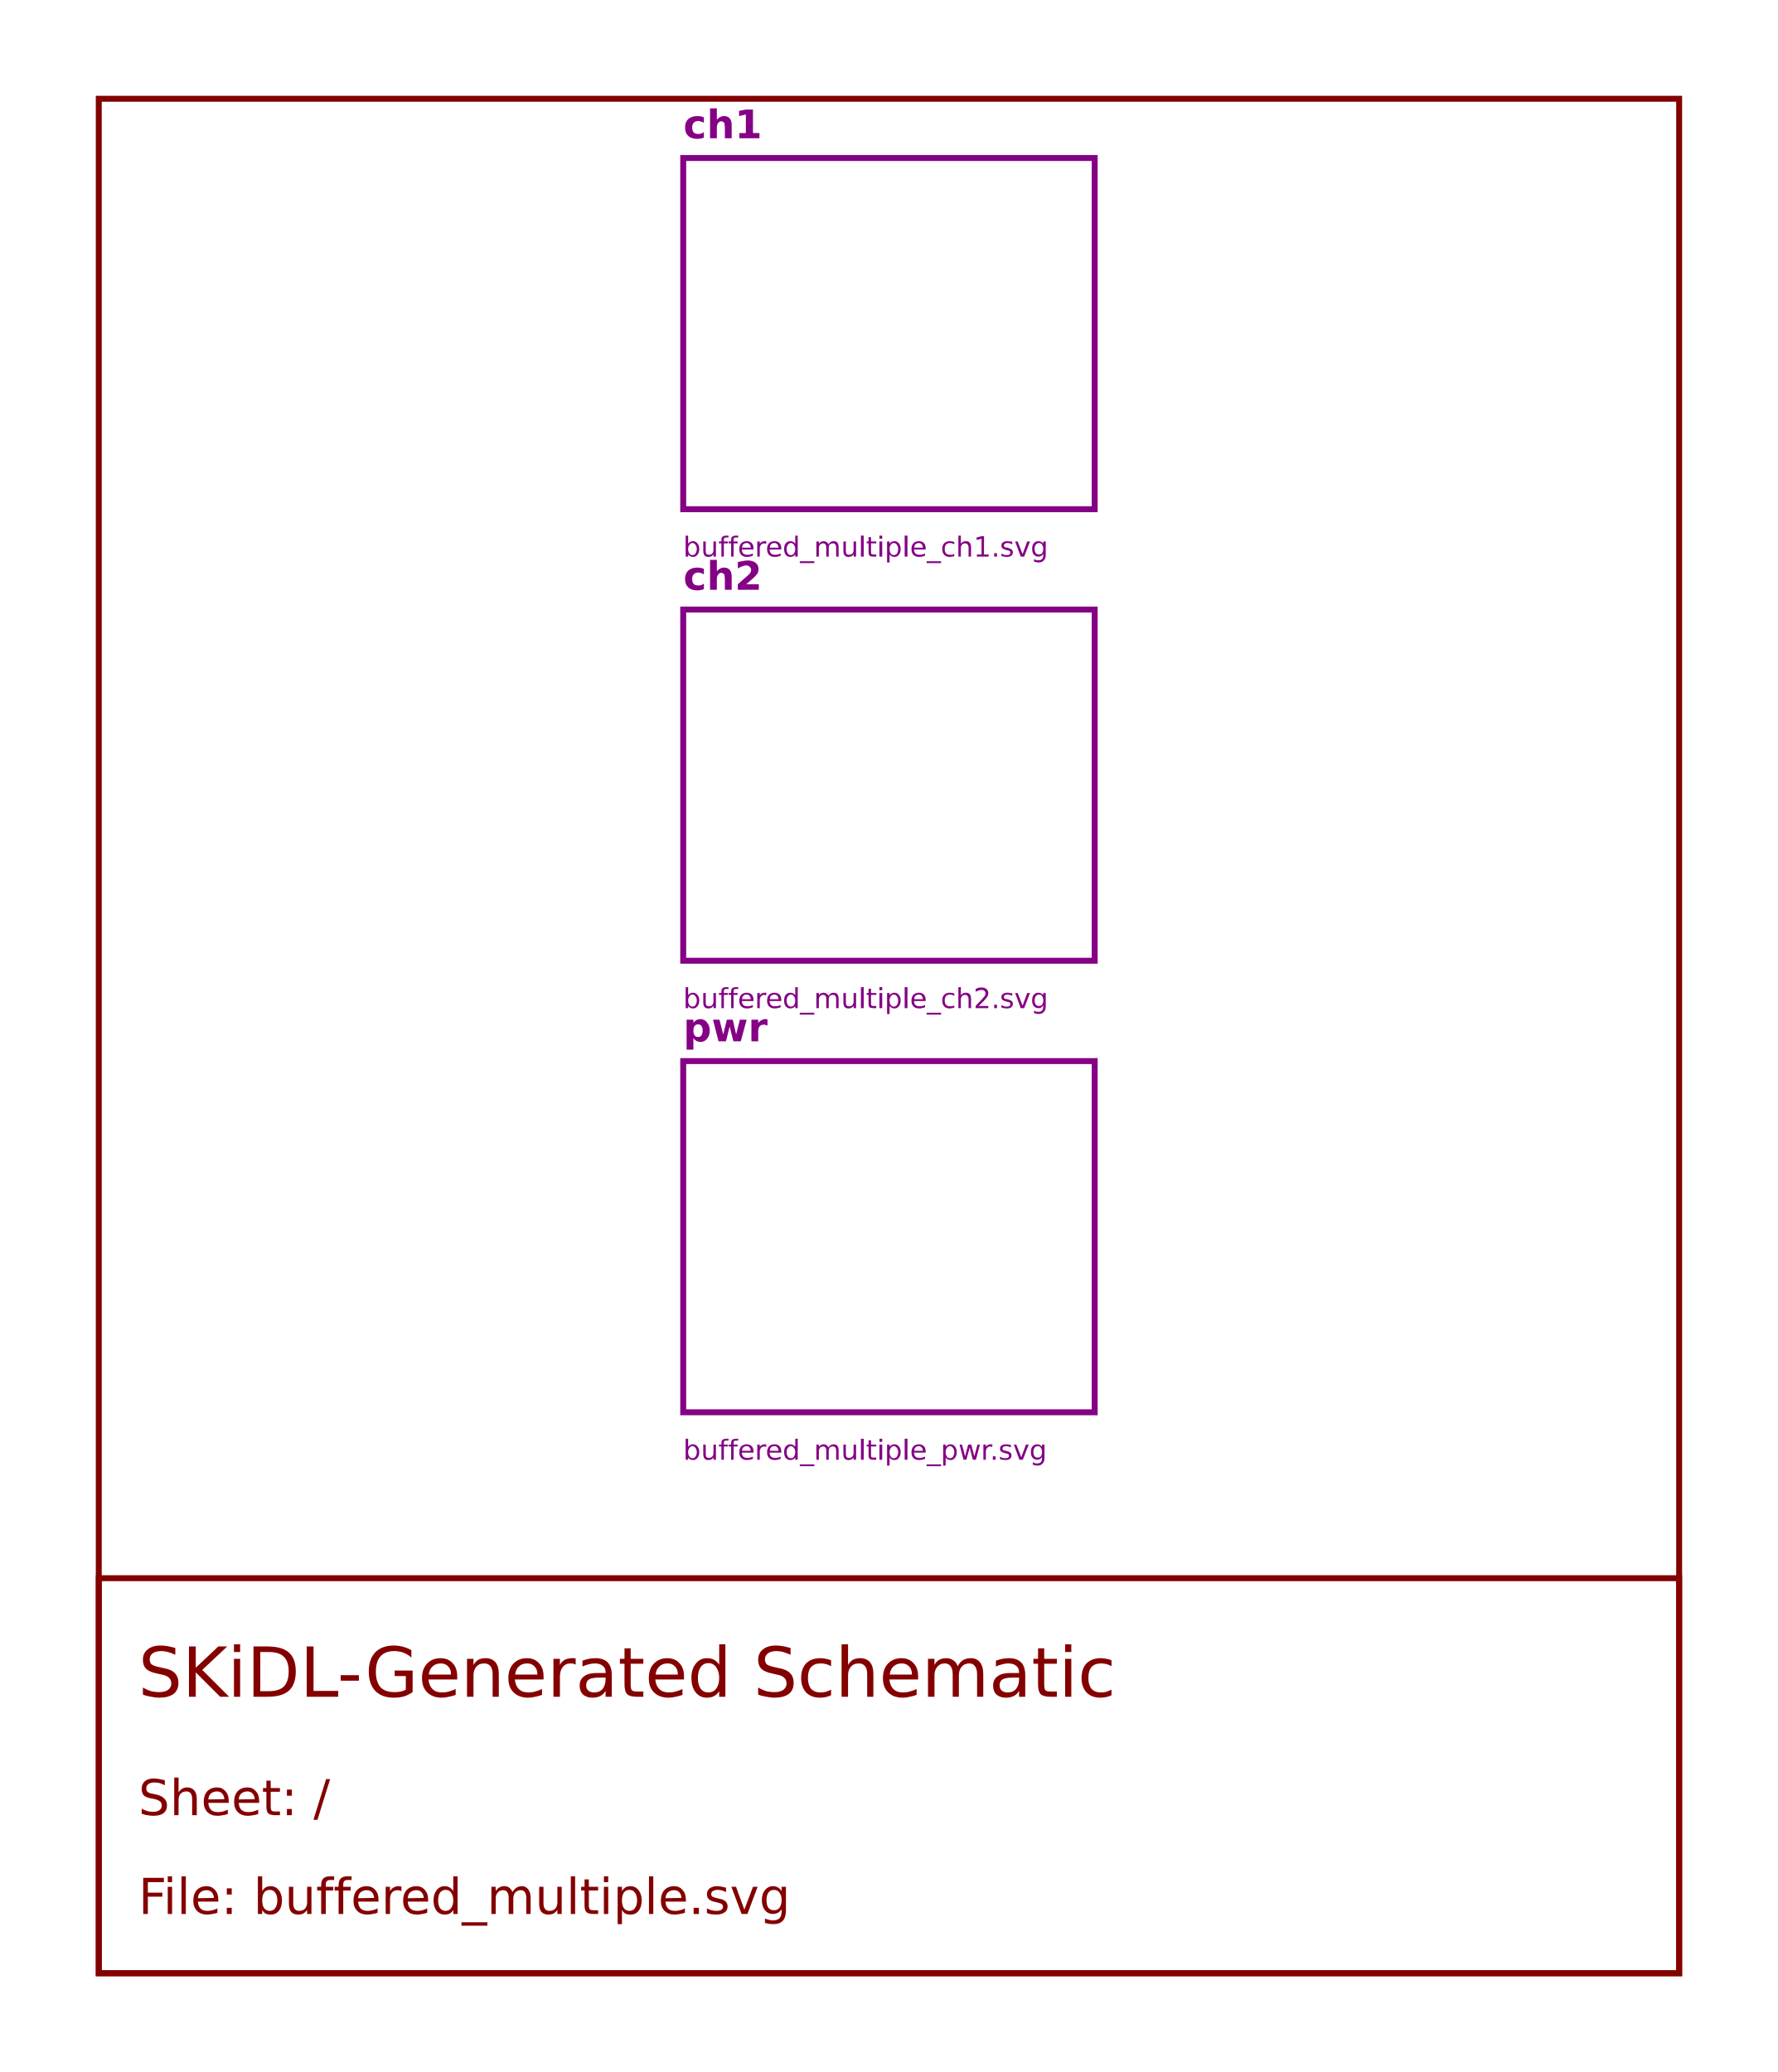
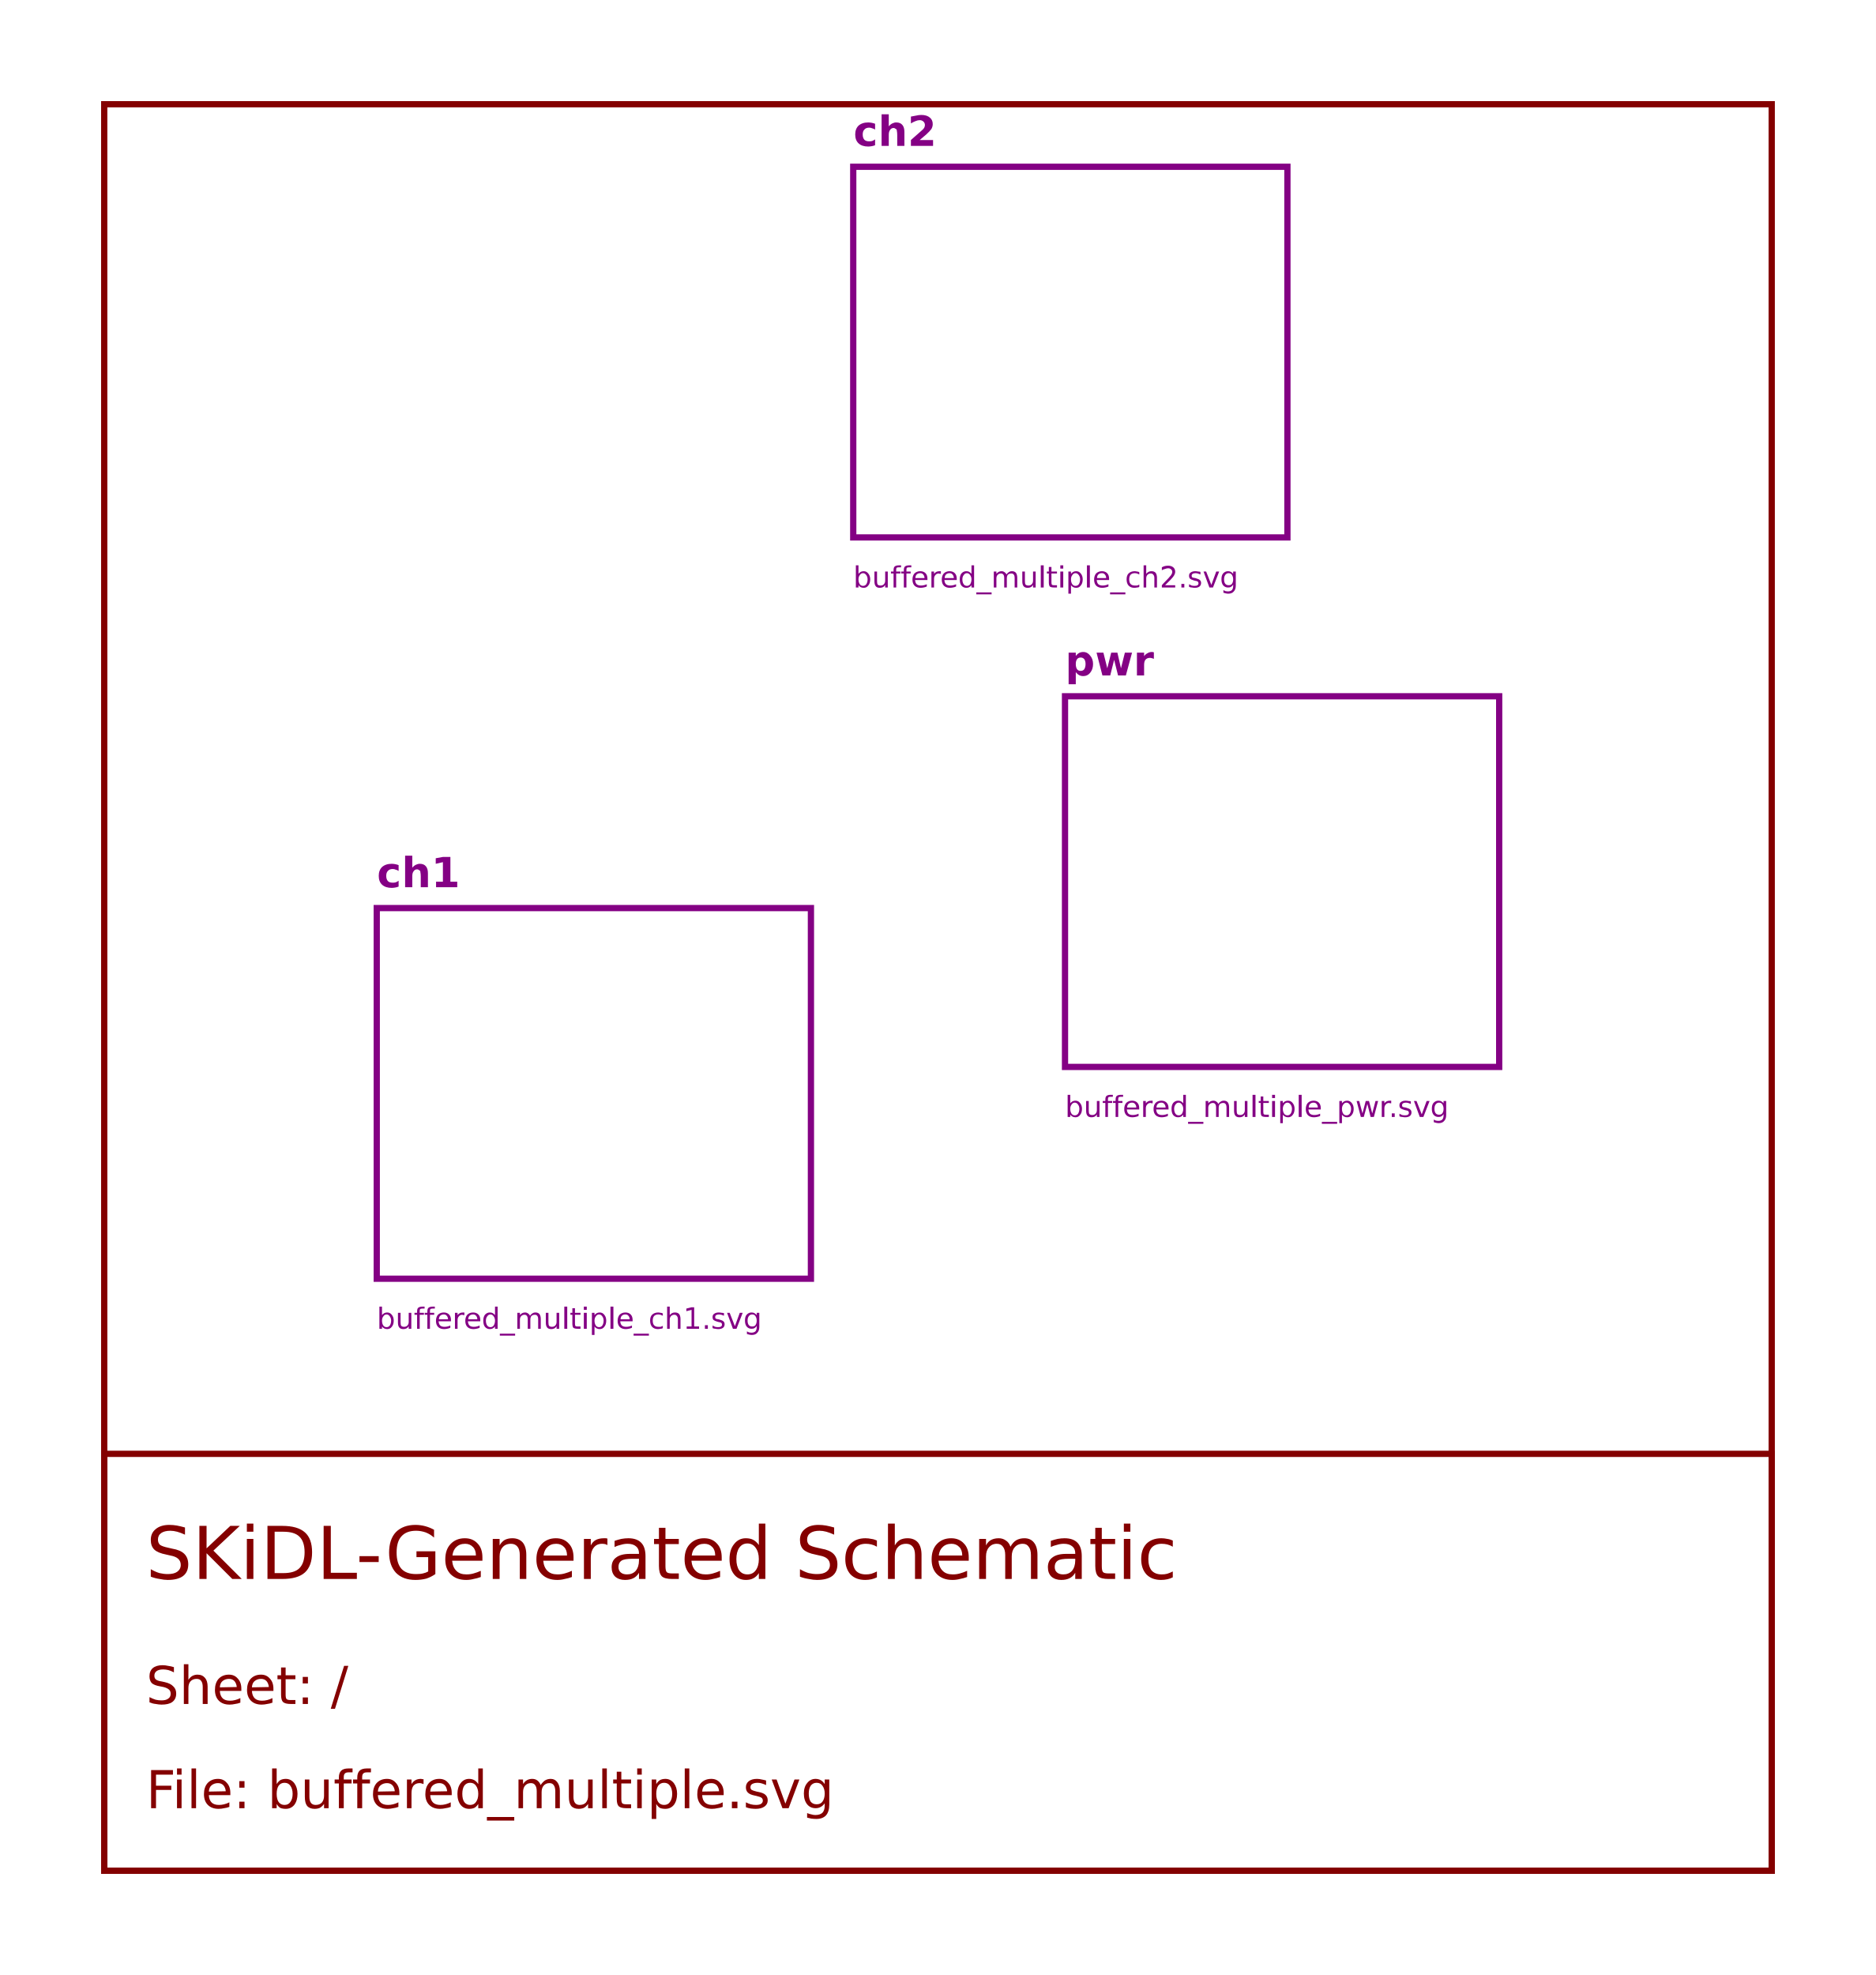
- <svg xmlns="http://www.w3.org/2000/svg" width="90.000mm" height="104.900mm" viewBox="0 0 90.000 104.900">
+ <svg xmlns="http://www.w3.org/2000/svg" width="90.000mm" height="94.740mm" viewBox="0 0 90.000 94.740">
  <style>
  text { font-family: "DejaVu Sans", Verdana, Arial, sans-serif; }
  a { cursor: pointer; }
  g.sheet:hover rect { stroke-width: 0.6; }
</style>
-   <rect width="90.000" height="104.900" style="fill:#FFFFFF" />
+   <rect width="90.000" height="94.740" style="fill:#FFFFFF" />
  <g class="frame">
-     <rect x="5.0" y="5.000" width="80.000" height="94.900" style="stroke:#840000; stroke-width:0.3; fill:none" />
-     <rect x="5.000" y="79.900" width="80.0" height="20.0" style="stroke:#840000; stroke-width:0.3; fill:none" />
-     <text x="7.000" y="85.900" style="font-size:3.5px; fill:#840000">SKiDL-Generated Schematic</text>
-     <text x="7.000" y="91.900" style="font-size:2.5px; fill:#840000">Sheet: /</text>
-     <text x="7.000" y="96.900" style="font-size:2.5px; fill:#840000">File: buffered_multiple.svg</text>
+     <rect x="5.0" y="5.000" width="80.000" height="84.740" style="stroke:#840000; stroke-width:0.3; fill:none" />
+     <rect x="5.000" y="69.740" width="80.0" height="20.0" style="stroke:#840000; stroke-width:0.3; fill:none" />
+     <text x="7.000" y="75.740" style="font-size:3.5px; fill:#840000">SKiDL-Generated Schematic</text>
+     <text x="7.000" y="81.740" style="font-size:2.5px; fill:#840000">Sheet: /</text>
+     <text x="7.000" y="86.740" style="font-size:2.5px; fill:#840000">File: buffered_multiple.svg</text>
  </g>
-   <g transform="translate(-103.595 -65.660)">
+   <g transform="translate(-103.595 -70.740)">
    <a href="buffered_multiple_pwr.svg" target="_top">
      <g class="sheet">
-         <rect x="138.180" y="119.380" width="20.830" height="17.780" style="stroke:#840084; stroke-width:0.3; fill:#FFFFFF" />
-         <text x="138.180" y="118.380" style="font-size:2.0px; fill:#840084; font-weight:bold" text-anchor="start">pwr</text>
-         <text x="138.180" y="139.560" style="font-size:1.4px; fill:#840084" text-anchor="start">buffered_multiple_pwr.svg</text>
+         <rect x="154.690" y="104.140" width="20.830" height="17.780" style="stroke:#840084; stroke-width:0.3; fill:#FFFFFF" />
+         <text x="154.690" y="103.140" style="font-size:2.0px; fill:#840084; font-weight:bold" text-anchor="start">pwr</text>
+         <text x="154.690" y="124.320" style="font-size:1.4px; fill:#840084" text-anchor="start">buffered_multiple_pwr.svg</text>
      </g>
    </a>
    <a href="buffered_multiple_ch1.svg" target="_top">
      <g class="sheet">
-         <rect x="138.180" y="73.660" width="20.830" height="17.780" style="stroke:#840084; stroke-width:0.3; fill:#FFFFFF" />
-         <text x="138.180" y="72.660" style="font-size:2.0px; fill:#840084; font-weight:bold" text-anchor="start">ch1</text>
-         <text x="138.180" y="93.840" style="font-size:1.4px; fill:#840084" text-anchor="start">buffered_multiple_ch1.svg</text>
+         <rect x="121.670" y="114.300" width="20.830" height="17.780" style="stroke:#840084; stroke-width:0.3; fill:#FFFFFF" />
+         <text x="121.670" y="113.300" style="font-size:2.0px; fill:#840084; font-weight:bold" text-anchor="start">ch1</text>
+         <text x="121.670" y="134.480" style="font-size:1.4px; fill:#840084" text-anchor="start">buffered_multiple_ch1.svg</text>
      </g>
    </a>
    <a href="buffered_multiple_ch2.svg" target="_top">
      <g class="sheet">
-         <rect x="138.180" y="96.520" width="20.830" height="17.780" style="stroke:#840084; stroke-width:0.3; fill:#FFFFFF" />
-         <text x="138.180" y="95.520" style="font-size:2.0px; fill:#840084; font-weight:bold" text-anchor="start">ch2</text>
-         <text x="138.180" y="116.700" style="font-size:1.4px; fill:#840084" text-anchor="start">buffered_multiple_ch2.svg</text>
+         <rect x="144.530" y="78.740" width="20.830" height="17.780" style="stroke:#840084; stroke-width:0.3; fill:#FFFFFF" />
+         <text x="144.530" y="77.740" style="font-size:2.0px; fill:#840084; font-weight:bold" text-anchor="start">ch2</text>
+         <text x="144.530" y="98.920" style="font-size:1.4px; fill:#840084" text-anchor="start">buffered_multiple_ch2.svg</text>
      </g>
    </a>
  </g>
</svg>
